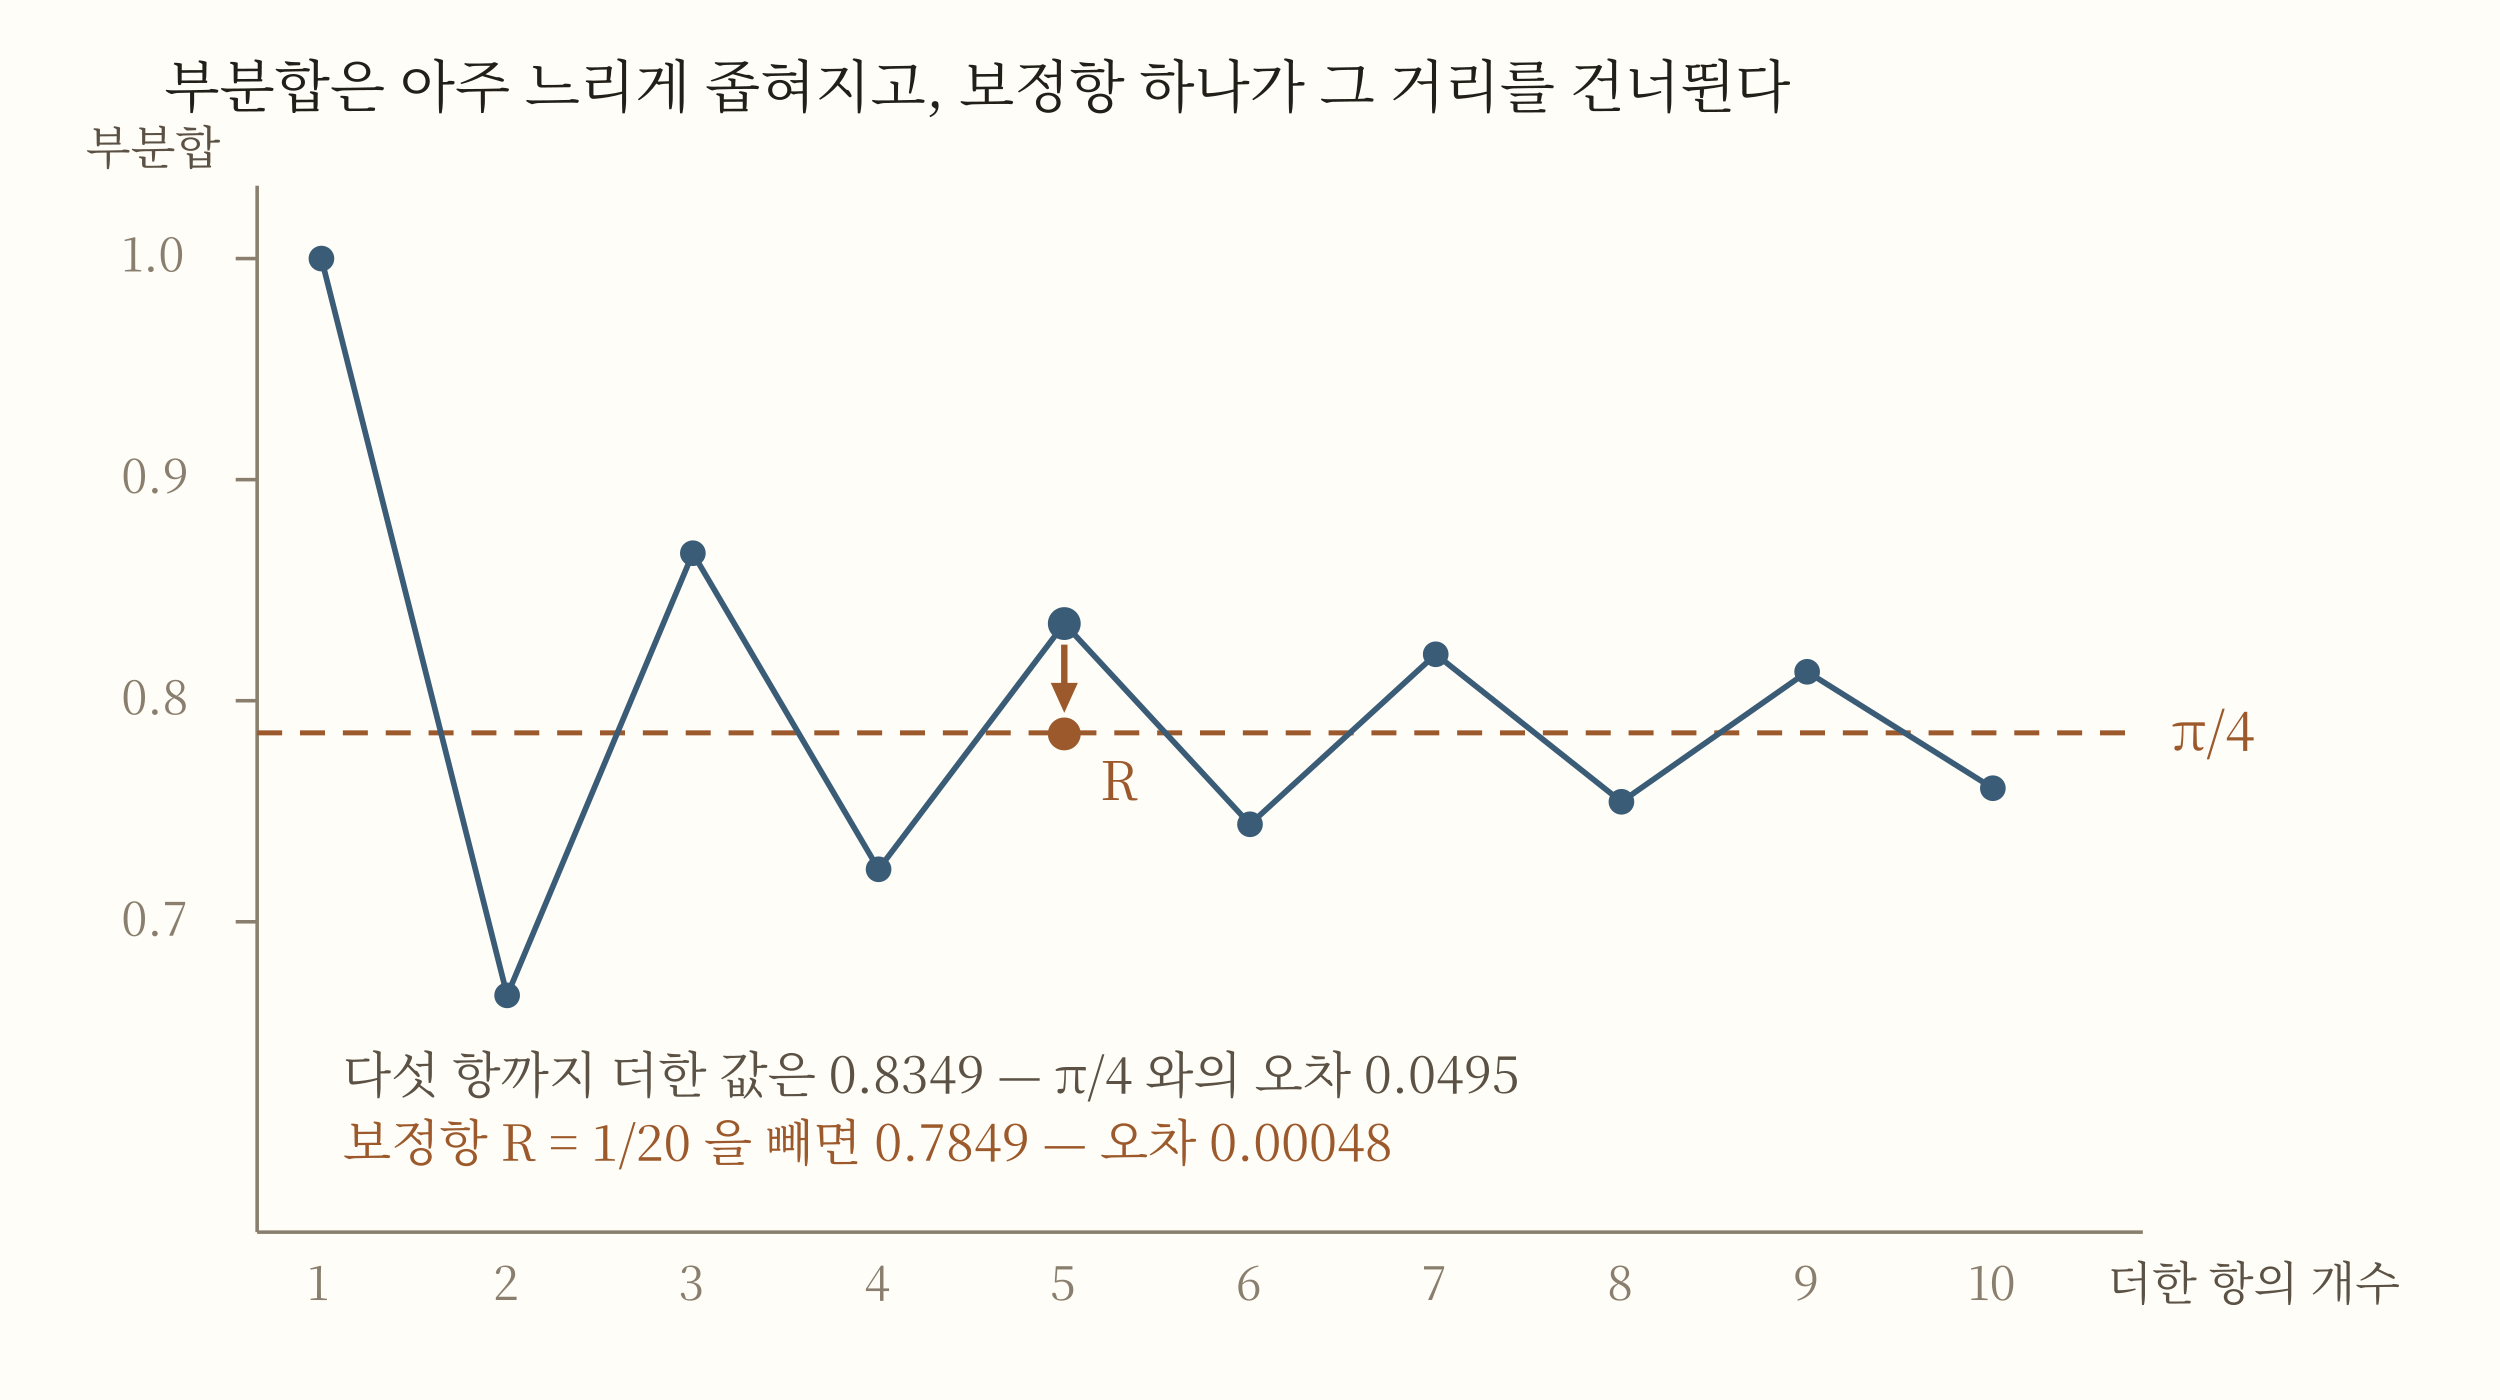
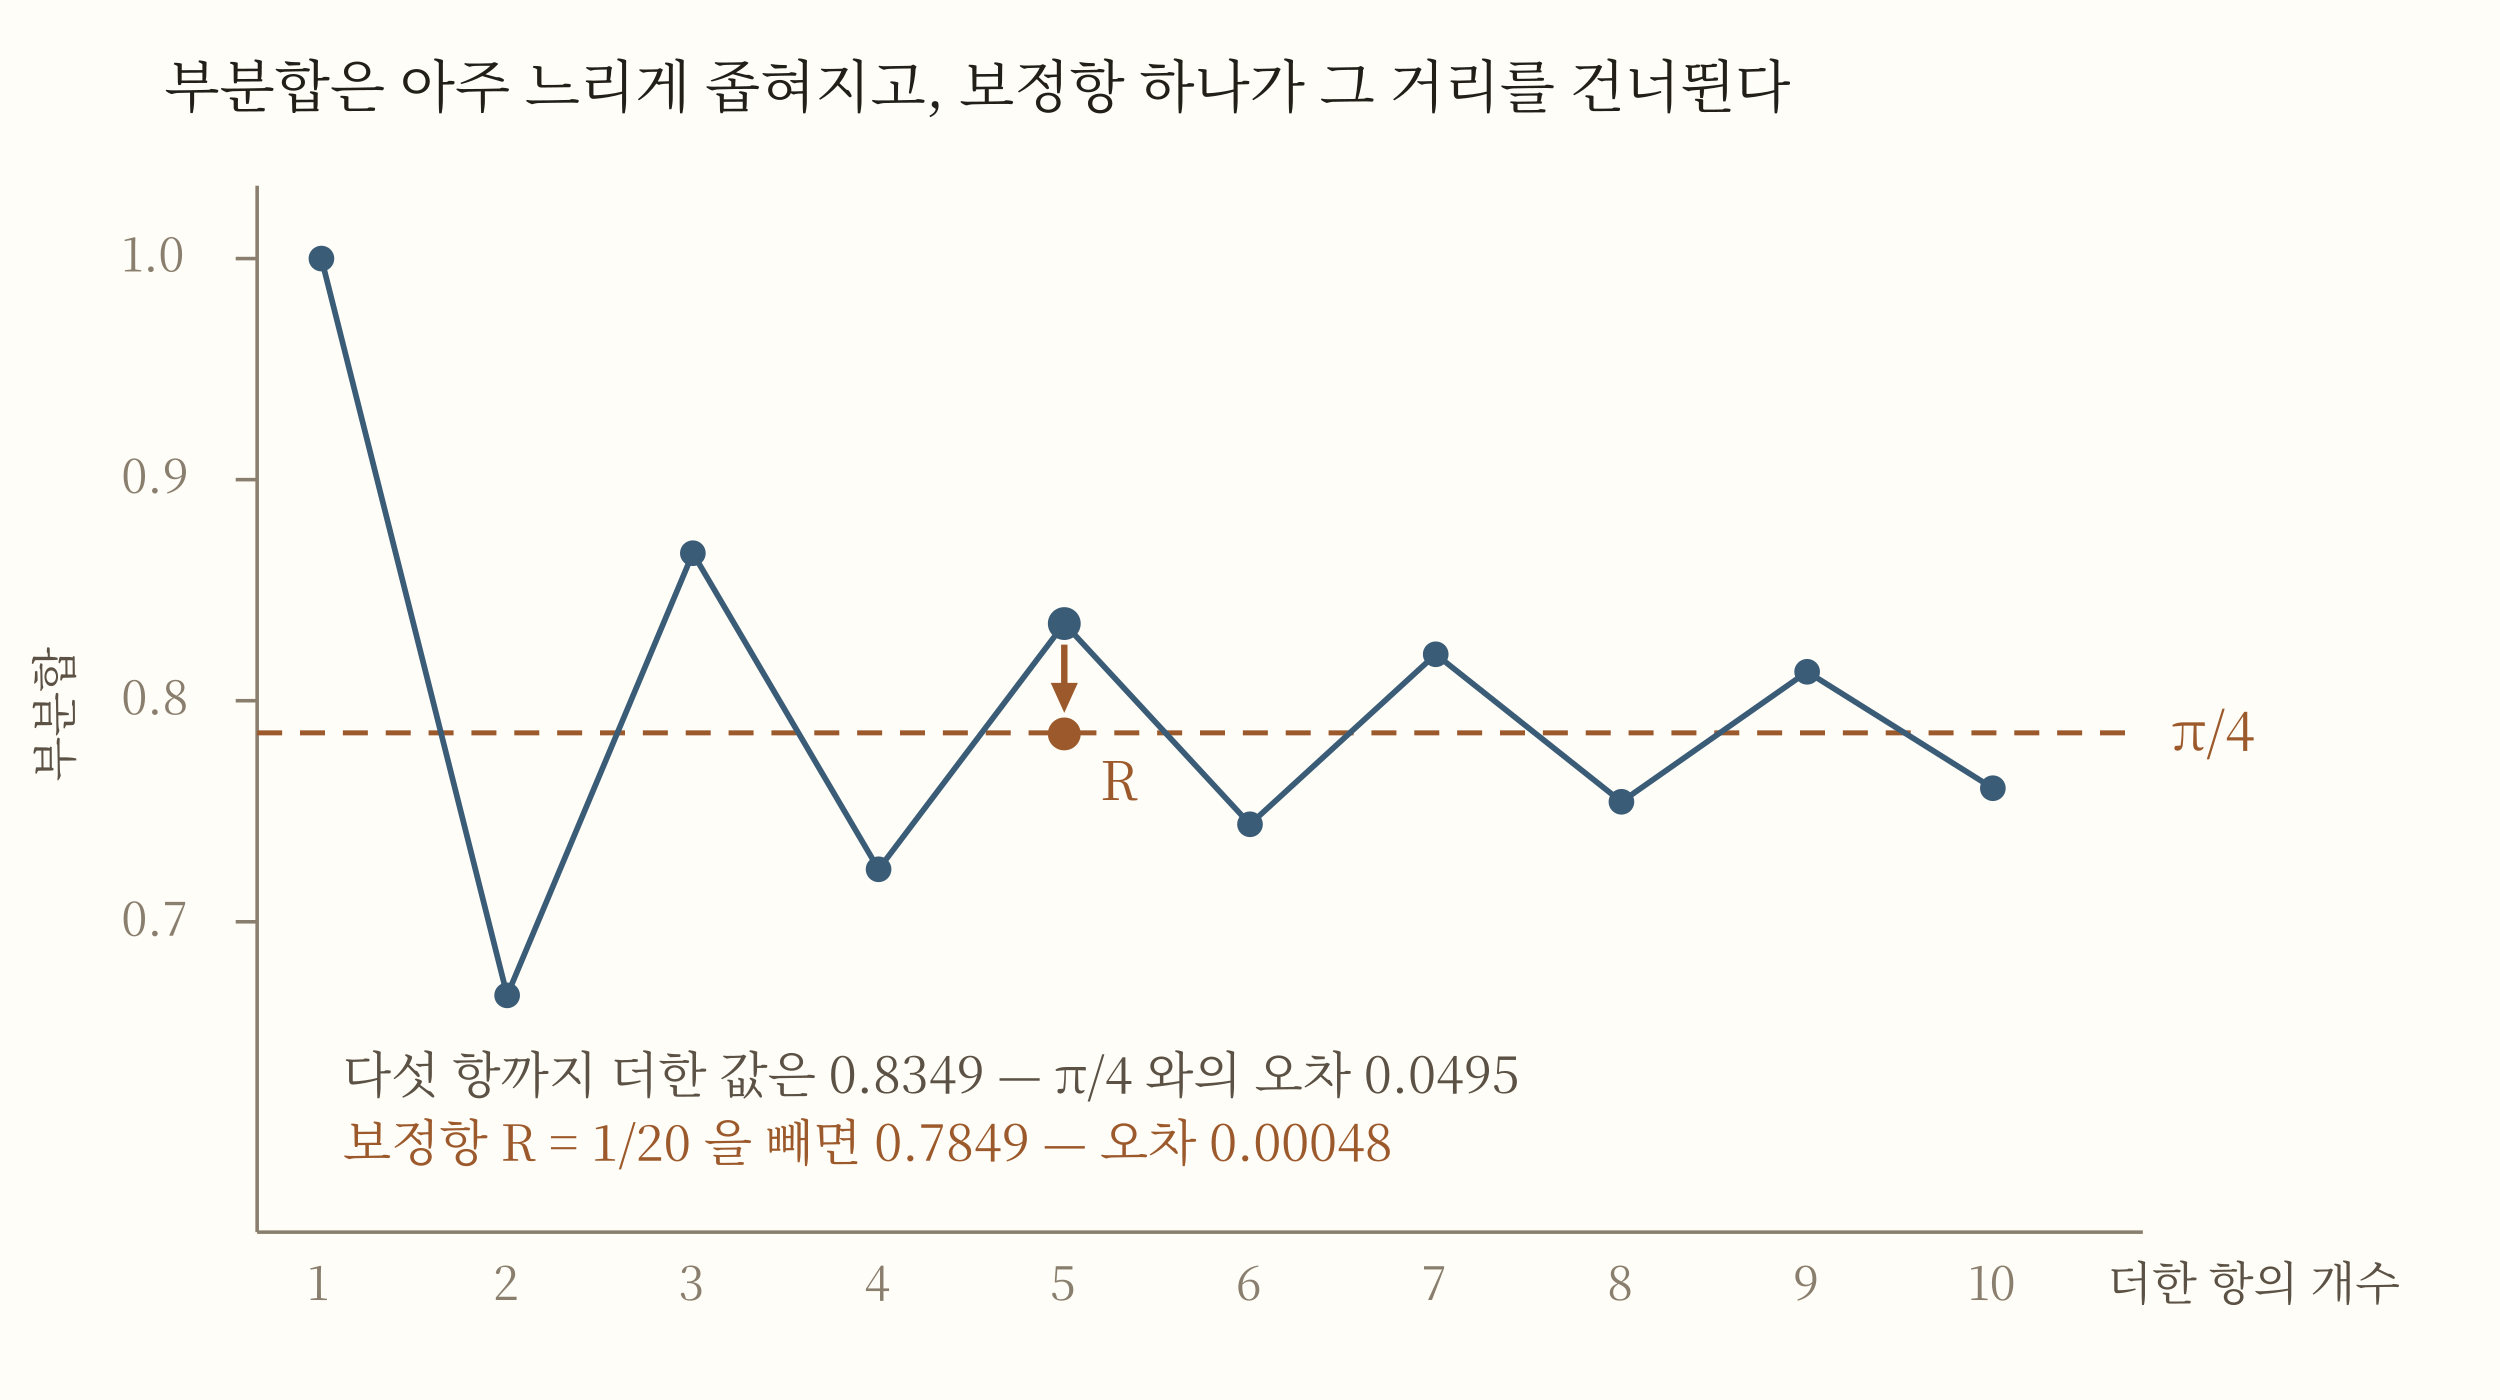
<svg xmlns="http://www.w3.org/2000/svg" viewBox="0 0 700 392" role="img" aria-label="교대급수 1 빼기 삼분의 일 더하기 오분의 일 식의 부분합을 항의 개수 1에서 10까지 점으로 찍고 선으로 이은 그림. 점들은 원주율 사분의 일을 나타내는 가로 파선 위아래로 번갈아 놓이며 아주 느리게 그 선으로 좁혀진다. 다섯 항까지 더한 값 0.8349 는 선보다 한참 위에 있는데, 거기서 아래로 내린 화살표에 R 이라는 부호가 붙어 있고 그 끝의 점 0.7849 는 파선에 거의 닿아 있다. 세로축 눈금은 0.7, 0.8, 0.9, 1.0 이고 가로축 눈금은 1부터 10까지다">
  <style>
    text{font-family:EB Garamond, Georgia, 'Noto Serif KR', 'Noto Serif CJK KR', NanumMyeongjo, Batang, AppleMyungjo, serif;
         font-variant-numeric:lining-nums;font-feature-settings:"lnum" 1;fill:#221E18;}
    .dim{fill:#5B5245;} .blue{fill:#3A5C77;} .sien{fill:#9C5A2C;} .ax{fill:#8A7F6E;}
  </style>
  <rect width="700" height="392" fill="#FFFDF7" />
  <text x="46" y="30" font-size="16">부분합은 아주 느리게 좁혀지고, 보정항 하나가 그 거리를 건너뛴다</text>
  <line x1="72" y1="52" x2="72" y2="345" stroke="#8A7F6E" stroke-width="1" />
  <line x1="72" y1="345" x2="600" y2="345" stroke="#8A7F6E" stroke-width="1" />
  <text x="34" y="76" font-size="13" class="ax">1.0</text>
  <text x="34" y="138" font-size="13" class="ax">0.9</text>
  <text x="34" y="200" font-size="13" class="ax">0.8</text>
  <text x="34" y="262" font-size="13" class="ax">0.7</text>
  <line x1="66" y1="72.4" x2="72" y2="72.4" stroke="#8A7F6E" stroke-width="1" />
  <line x1="66" y1="134.3" x2="72" y2="134.3" stroke="#8A7F6E" stroke-width="1" />
  <line x1="66" y1="196.2" x2="72" y2="196.2" stroke="#8A7F6E" stroke-width="1" />
  <line x1="66" y1="258.1" x2="72" y2="258.1" stroke="#8A7F6E" stroke-width="1" />
-   <text x="24" y="46" font-size="13" class="dim">부분합</text>
+   <text transform="rotate(-90 20 200)" x="20" y="200" font-size="13" class="dim" text-anchor="middle">부분합</text>
  <line x1="72" y1="205.2" x2="600" y2="205.2" stroke="#9C5A2C" stroke-width="1.4" stroke-dasharray="7 5" />
  <text x="608" y="210" font-size="15" class="sien">π/4</text>
  <polyline points="90,72.4 142,278.7 194,154.9 246,243.4 298,174.6 350,230.8 402,183.2 454,224.5 506,188.1 558,220.7" fill="none" stroke="#3A5C77" stroke-width="1.6" />
  <circle cx="90" cy="72.4" r="3.6" fill="#3A5C77" />
  <circle cx="142" cy="278.7" r="3.6" fill="#3A5C77" />
  <circle cx="194" cy="154.9" r="3.6" fill="#3A5C77" />
  <circle cx="246" cy="243.4" r="3.6" fill="#3A5C77" />
  <circle cx="298" cy="174.6" r="4.6" fill="#3A5C77" />
  <circle cx="350" cy="230.8" r="3.6" fill="#3A5C77" />
  <circle cx="402" cy="183.2" r="3.6" fill="#3A5C77" />
  <circle cx="454" cy="224.5" r="3.6" fill="#3A5C77" />
  <circle cx="506" cy="188.1" r="3.6" fill="#3A5C77" />
  <circle cx="558" cy="220.7" r="3.6" fill="#3A5C77" />
  <line x1="298" y1="180.5" x2="298" y2="192.2" stroke="#9C5A2C" stroke-width="1.8" />
  <polygon points="298,199.6 294.2,191.2 301.8,191.2" fill="#9C5A2C" />
  <circle cx="298" cy="205.5" r="4.6" fill="#9C5A2C" />
  <text x="308" y="224" font-size="15" class="sien">R</text>
  <text x="86" y="364" font-size="13" class="ax">1</text>
  <text x="138" y="364" font-size="13" class="ax">2</text>
  <text x="190" y="364" font-size="13" class="ax">3</text>
  <text x="242" y="364" font-size="13" class="ax">4</text>
  <text x="294" y="364" font-size="13" class="ax">5</text>
  <text x="346" y="364" font-size="13" class="ax">6</text>
  <text x="398" y="364" font-size="13" class="ax">7</text>
  <text x="450" y="364" font-size="13" class="ax">8</text>
  <text x="502" y="364" font-size="13" class="ax">9</text>
  <text x="551" y="364" font-size="13" class="ax">10</text>
  <text x="590" y="364" font-size="13" class="dim">더한 항의 개수</text>
  <text x="96" y="306" font-size="14" class="dim">다섯 항까지 더한 값은 0.8349 — π/4 와의 오차 0.0495</text>
  <text x="96" y="325" font-size="14" class="sien">보정항 R = 1/20 을 빼면 0.7849 — 오차 0.00048</text>
</svg>
